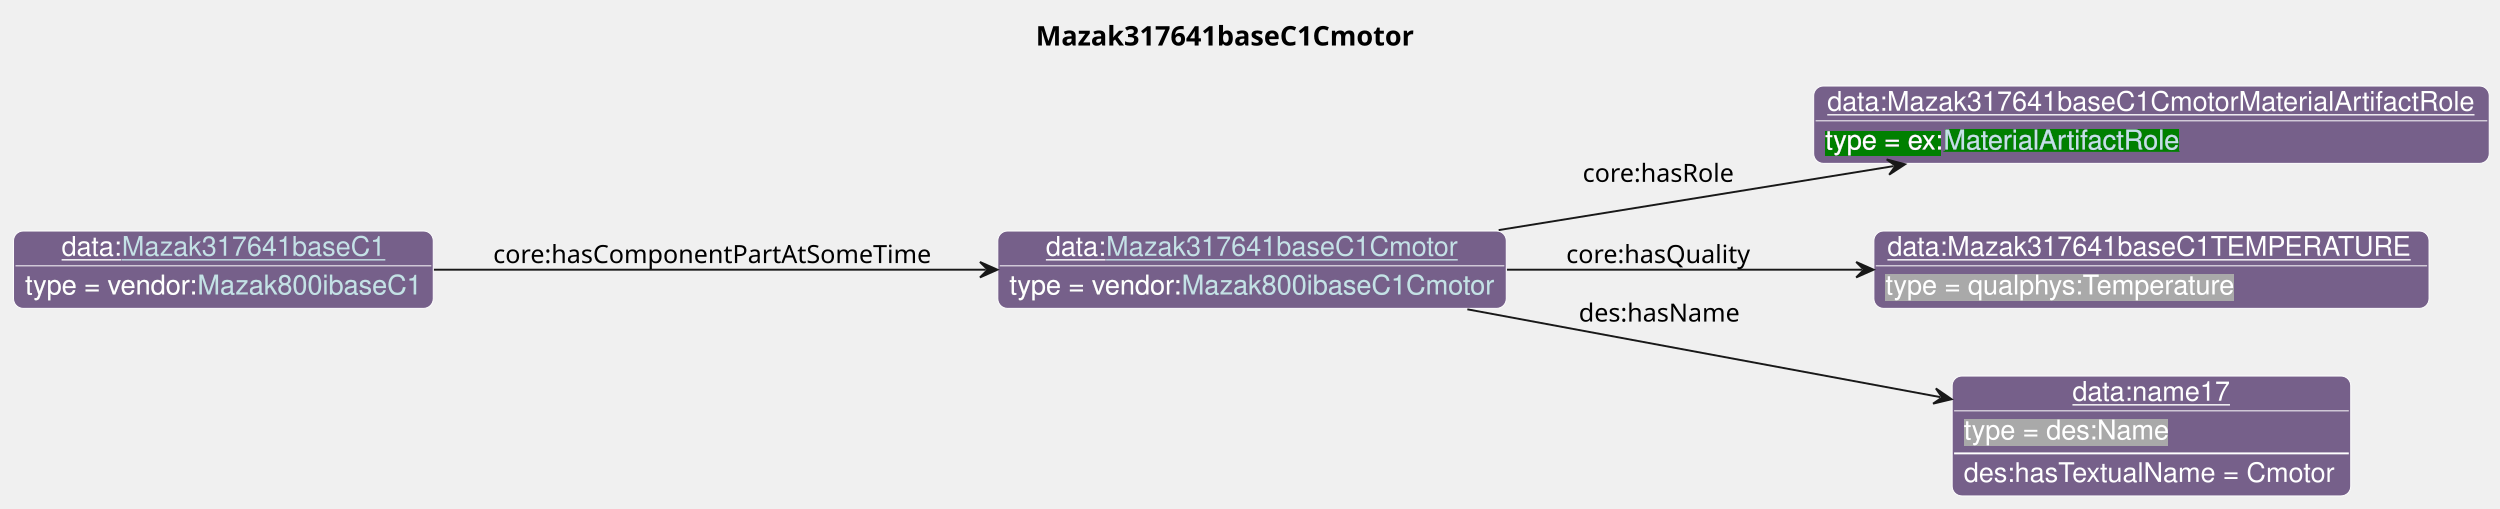
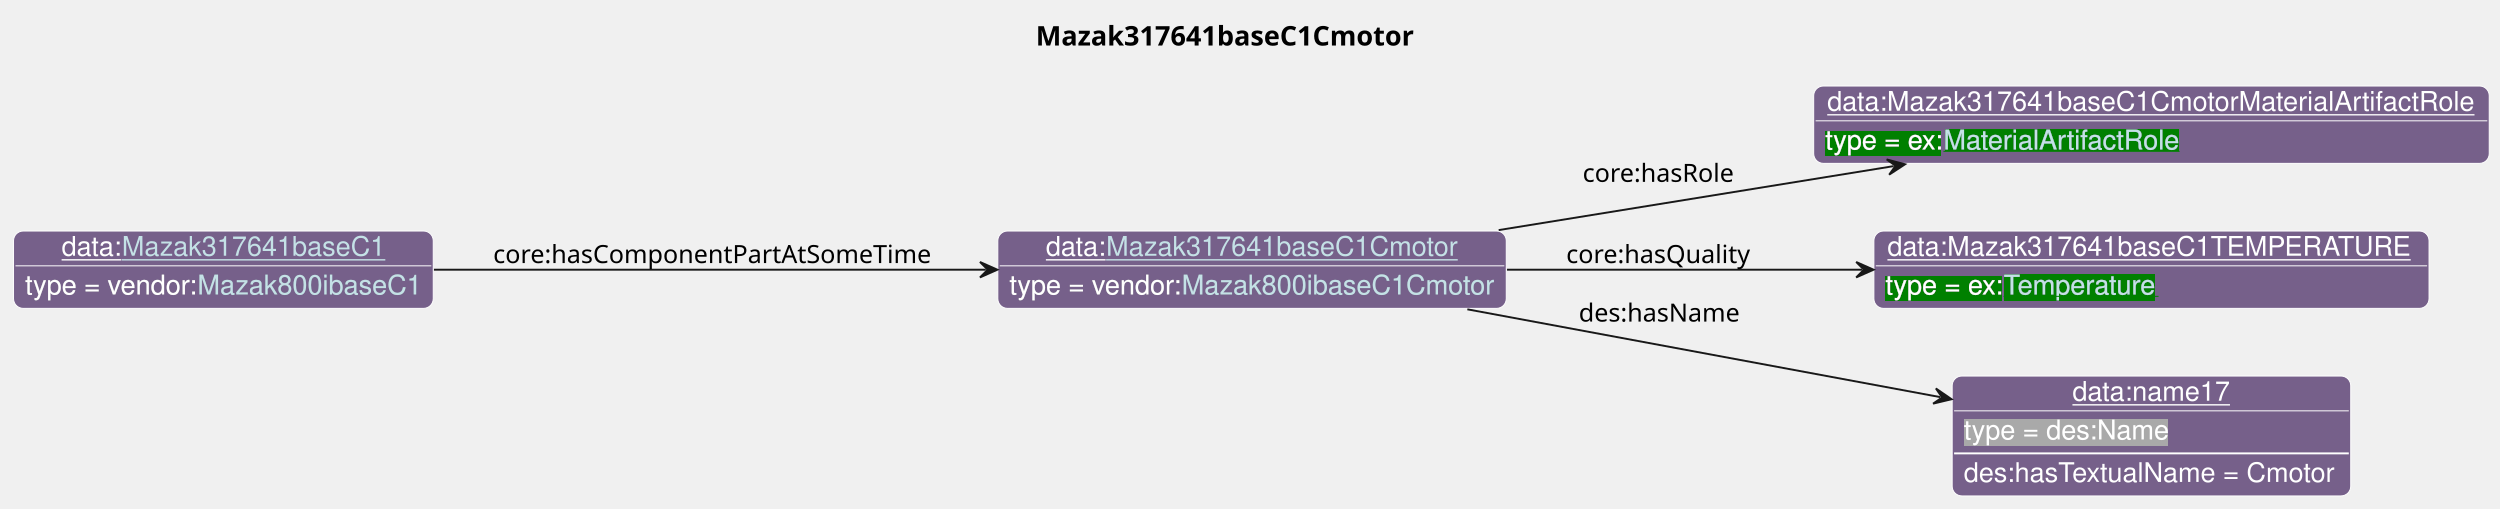
<svg xmlns="http://www.w3.org/2000/svg" xmlns:xlink="http://www.w3.org/1999/xlink" contentStyleType="text/css" data-diagram-type="CLASS" height="263px" preserveAspectRatio="none" style="width:1293px;height:263px;background:#FFFFFF;" version="1.1" viewBox="0 0 1293 263" width="1293px" zoomAndPan="magnify">
  <defs>
-     <filter height="1" id="b1j2q7cbbhbukq0" width="1" x="0" y="0">
+     <filter height="1" id="b1qut677tfo6y90" width="1" x="0" y="0">
      <feFlood flood-color="#76608A" result="flood" />
      <feComposite in="SourceGraphic" in2="flood" operator="over" />
    </filter>
-     <filter height="1" id="b1j2q7cbbhbukq1" width="1" x="0" y="0">
+     <filter height="1" id="b1qut677tfo6y91" width="1" x="0" y="0">
      <feFlood flood-color="#008000" result="flood" />
      <feComposite in="SourceGraphic" in2="flood" operator="over" />
    </filter>
-     <filter height="1" id="b1j2q7cbbhbukq2" width="1" x="0" y="0">
+     <filter height="1" id="b1qut677tfo6y92" width="1" x="0" y="0">
      <feFlood flood-color="#A9A9A9" result="flood" />
      <feComposite in="SourceGraphic" in2="flood" operator="over" />
    </filter>
  </defs>
  <g>
    <g class="title" data-source-line="13">
      <text fill="#000000" font-family="sans-serif" font-size="14" font-weight="bold" lengthAdjust="spacing" textLength="208.018" x="535.707" y="23.535">Mazak317641baseC1Cmotor</text>
    </g>
    <g class="entity" data-entity="o0" data-source-line="131" data-uid="ent0002" id="entity_o0">
      <rect fill="#76608A" height="40" rx="5" ry="5" style="stroke:#FFFFFF;stroke-width:0.5;" width="262.968" x="516.07" y="119.488" />
      <text fill="#FFFFFF" font-family="Helvetica" font-size="14" lengthAdjust="spacing" text-decoration="underline" textLength="31.138" x="540.934" y="132.269">data:</text>
      <a href="./Mazak317641baseC1Cmotor.html" target="_top" title="./Mazak317641baseC1Cmotor.html" xlink:actuate="onRequest" xlink:href="./Mazak317641baseC1Cmotor.html" xlink:show="new" xlink:title="./Mazak317641baseC1Cmotor.html" xlink:type="simple">
        <text fill="#C4E1E6" font-family="Helvetica" font-size="14" lengthAdjust="spacing" text-decoration="underline" textLength="182.102" x="572.072" y="132.269">Mazak317641baseC1Cmotor</text>
      </a>
      <line style="stroke:#FFFFFF;stroke-width:0.5;" x1="517.07" x2="778.038" y1="137.488" y2="137.488" />
-       <text fill="#FFFFFF" filter="url(#b1j2q7cbbhbukq0)" font-family="Helvetica" font-size="14" lengthAdjust="spacing" textLength="89.113" x="522.07" y="152.269">type = vendor:</text>
+       <text fill="#FFFFFF" filter="url(#b1qut677tfo6y90)" font-family="Helvetica" font-size="14" lengthAdjust="spacing" textLength="89.113" x="522.07" y="152.269">type = vendor:</text>
      <a href="../Mazak.html#Mazak800ibaseC1Cmotor" target="_top" title="../Mazak.html#Mazak800ibaseC1Cmotor" xlink:actuate="onRequest" xlink:href="../Mazak.html#Mazak800ibaseC1Cmotor" xlink:show="new" xlink:title="../Mazak.html#Mazak800ibaseC1Cmotor" xlink:type="simple">
-         <text fill="#C4E1E6" filter="url(#b1j2q7cbbhbukq0)" font-family="Helvetica" font-size="14" lengthAdjust="spacing" textLength="161.855" x="611.183" y="152.269">Mazak800ibaseC1Cmotor</text>
+         <text fill="#C4E1E6" filter="url(#b1qut677tfo6y90)" font-family="Helvetica" font-size="14" lengthAdjust="spacing" textLength="161.855" x="611.183" y="152.269">Mazak800ibaseC1Cmotor</text>
        <line style="stroke:#76608A;stroke-width:0.5;" x1="611.183" x2="773.038" y1="153.269" y2="153.269" />
      </a>
    </g>
    <g class="entity" data-entity="o1" data-source-line="131" data-uid="ent0003" id="entity_o1">
      <rect fill="#76608A" height="40" rx="5" ry="5" style="stroke:#FFFFFF;stroke-width:0.5;" width="349.392" x="938.04" y="44.488" />
      <text fill="#FFFFFF" font-family="Helvetica" font-size="14" lengthAdjust="spacing" text-decoration="underline" textLength="335.392" x="945.04" y="57.269">data:Mazak317641baseC1CmotorMaterialArtifactRole</text>
      <line style="stroke:#FFFFFF;stroke-width:0.5;" x1="939.04" x2="1286.432" y1="62.488" y2="62.488" />
-       <text fill="#FFFFFF" filter="url(#b1j2q7cbbhbukq1)" font-family="Helvetica" font-size="14" lengthAdjust="spacing" textLength="61.093" x="944.04" y="77.269">type = ex:</text>
+       <text fill="#FFFFFF" filter="url(#b1qut677tfo6y91)" font-family="Helvetica" font-size="14" lengthAdjust="spacing" textLength="61.093" x="944.04" y="77.269">type = ex:</text>
      <a href="../Example.html#MaterialArtifactRole" target="_top" title="../Example.html#MaterialArtifactRole" xlink:actuate="onRequest" xlink:href="../Example.html#MaterialArtifactRole" xlink:show="new" xlink:title="../Example.html#MaterialArtifactRole" xlink:type="simple">
-         <text fill="#C4E1E6" filter="url(#b1j2q7cbbhbukq1)" font-family="Helvetica" font-size="14" lengthAdjust="spacing" textLength="122.151" x="1005.133" y="77.269">MaterialArtifactRole</text>
+         <text fill="#C4E1E6" filter="url(#b1qut677tfo6y91)" font-family="Helvetica" font-size="14" lengthAdjust="spacing" textLength="122.151" x="1005.133" y="77.269">MaterialArtifactRole</text>
        <line style="stroke:#008000;stroke-width:0.5;" x1="1005.133" x2="1127.284" y1="78.269" y2="78.269" />
      </a>
    </g>
    <g class="entity" data-entity="o2" data-source-line="131" data-uid="ent0004" id="entity_o2">
      <rect fill="#76608A" height="40" rx="5" ry="5" style="stroke:#FFFFFF;stroke-width:0.5;" width="287.13" x="969.17" y="119.488" />
      <text fill="#FFFFFF" font-family="Helvetica" font-size="14" lengthAdjust="spacing" text-decoration="underline" textLength="273.13" x="976.17" y="132.269">data:Mazak317641baseC1TEMPERATURE</text>
      <line style="stroke:#FFFFFF;stroke-width:0.5;" x1="970.17" x2="1255.3" y1="137.488" y2="137.488" />
-       <text fill="#FFFFFF" filter="url(#b1j2q7cbbhbukq2)" font-family="Helvetica" font-size="14" lengthAdjust="spacing" textLength="182.492" x="975.17" y="152.269">type = qualphys:Temperature</text>
+       <text fill="#FFFFFF" filter="url(#b1qut677tfo6y91)" font-family="Helvetica" font-size="14" lengthAdjust="spacing" textLength="61.093" x="975.17" y="152.269">type = ex:</text>
+       <a href="../Example.html#Temperature" target="_top" title="../Example.html#Temperature" xlink:actuate="onRequest" xlink:href="../Example.html#Temperature" xlink:show="new" xlink:title="../Example.html#Temperature" xlink:type="simple">
+         <text fill="#C4E1E6" filter="url(#b1qut677tfo6y91)" font-family="Helvetica" font-size="14" lengthAdjust="spacing" textLength="80.144" x="1036.263" y="152.269">Temperature</text>
+         <line style="stroke:#008000;stroke-width:0.5;" x1="1036.263" x2="1116.407" y1="153.269" y2="153.269" />
+       </a>
    </g>
    <g class="entity" data-entity="o3" data-source-line="131" data-uid="ent0005" id="entity_o3">
      <rect fill="#76608A" height="62" rx="5" ry="5" style="stroke:#FFFFFF;stroke-width:0.5;" width="206.141" x="1009.66" y="194.488" />
      <text fill="#FFFFFF" font-family="Helvetica" font-size="14" lengthAdjust="spacing" text-decoration="underline" textLength="81.731" x="1071.865" y="207.269">data:name17</text>
      <line style="stroke:#FFFFFF;stroke-width:0.5;" x1="1010.66" x2="1214.801" y1="212.488" y2="212.488" />
-       <text fill="#FFFFFF" filter="url(#b1j2q7cbbhbukq2)" font-family="Helvetica" font-size="14" lengthAdjust="spacing" textLength="106.224" x="1015.66" y="227.269">type = des:Name</text>
+       <text fill="#FFFFFF" filter="url(#b1qut677tfo6y92)" font-family="Helvetica" font-size="14" lengthAdjust="spacing" textLength="106.224" x="1015.66" y="227.269">type = des:Name</text>
      <line style="stroke:#FFFFFF;stroke-width:1;" x1="1010.66" x2="1214.801" y1="234.488" y2="234.488" />
      <text fill="#FFFFFF" font-family="Helvetica" font-size="14" lengthAdjust="spacing" textLength="194.141" x="1015.66" y="249.269">des:hasTextualName = Cmotor</text>
    </g>
    <g class="entity" data-entity="o4" data-source-line="131" data-uid="ent0006" id="entity_o4">
      <rect fill="#76608A" height="40" rx="5" ry="5" style="stroke:#FFFFFF;stroke-width:0.5;" width="217.071" x="7" y="119.488" />
      <text fill="#FFFFFF" font-family="Helvetica" font-size="14" lengthAdjust="spacing" text-decoration="underline" textLength="31.138" x="31.864" y="132.269">data:</text>
      <a href="./Mazak317641baseC1.html" target="_top" title="./Mazak317641baseC1.html" xlink:actuate="onRequest" xlink:href="./Mazak317641baseC1.html" xlink:show="new" xlink:title="./Mazak317641baseC1.html" xlink:type="simple">
        <text fill="#C4E1E6" font-family="Helvetica" font-size="14" lengthAdjust="spacing" text-decoration="underline" textLength="136.206" x="63.002" y="132.269">Mazak317641baseC1</text>
      </a>
      <line style="stroke:#FFFFFF;stroke-width:0.5;" x1="8" x2="223.071" y1="137.488" y2="137.488" />
-       <text fill="#FFFFFF" filter="url(#b1j2q7cbbhbukq0)" font-family="Helvetica" font-size="14" lengthAdjust="spacing" textLength="89.113" x="13" y="152.269">type = vendor:</text>
+       <text fill="#FFFFFF" filter="url(#b1qut677tfo6y90)" font-family="Helvetica" font-size="14" lengthAdjust="spacing" textLength="89.113" x="13" y="152.269">type = vendor:</text>
      <a href="../Mazak.html#Mazak800ibaseC1" target="_top" title="../Mazak.html#Mazak800ibaseC1" xlink:actuate="onRequest" xlink:href="../Mazak.html#Mazak800ibaseC1" xlink:show="new" xlink:title="../Mazak.html#Mazak800ibaseC1" xlink:type="simple">
-         <text fill="#C4E1E6" filter="url(#b1j2q7cbbhbukq0)" font-family="Helvetica" font-size="14" lengthAdjust="spacing" textLength="115.958" x="102.113" y="152.269">Mazak800ibaseC1</text>
+         <text fill="#C4E1E6" filter="url(#b1qut677tfo6y90)" font-family="Helvetica" font-size="14" lengthAdjust="spacing" textLength="115.958" x="102.113" y="152.269">Mazak800ibaseC1</text>
        <line style="stroke:#76608A;stroke-width:0.5;" x1="102.113" x2="218.071" y1="153.269" y2="153.269" />
      </a>
    </g>
    <g class="link" data-entity-1="o0" data-entity-2="o1" data-source-line="195" data-uid="lnk7" id="link_o0_o1">
      <path codeLine="195" d="M775.12,118.998 C840.48,108.408 914.067,96.498 979.397,85.918" fill="none" id="o0-to-o1" style="stroke:#181818;stroke-width:1;" />
      <polygon fill="#181818" points="985.32,84.958,975.796,82.448,980.384,85.758,977.075,90.346,985.32,84.958" style="stroke:#181818;stroke-width:1;" />
      <text fill="#000000" font-family="sans-serif" font-size="13" lengthAdjust="spacing" textLength="80.399" x="818.54" y="94.067">core:hasRole</text>
    </g>
    <g class="link" data-entity-1="o0" data-entity-2="o2" data-source-line="195" data-uid="lnk8" id="link_o0_o2">
      <path codeLine="195" d="M779.43,139.488 C838.55,139.488 902.54,139.488 963.01,139.488" fill="none" id="o0-to-o2" style="stroke:#181818;stroke-width:1;" />
      <polygon fill="#181818" points="969.01,139.488,960.01,135.488,964.01,139.488,960.01,143.488,969.01,139.488" style="stroke:#181818;stroke-width:1;" />
      <text fill="#000000" font-family="sans-serif" font-size="13" lengthAdjust="spacing" textLength="97.71" x="810.04" y="136.057">core:hasQuality</text>
    </g>
    <g class="link" data-entity-1="o0" data-entity-2="o3" data-source-line="195" data-uid="lnk9" id="link_o0_o3">
      <path codeLine="195" d="M758.91,159.978 C834.9,174.088 929.251,191.603 1003.461,205.383" fill="none" id="o0-to-o3" style="stroke:#181818;stroke-width:1;" />
      <polygon fill="#181818" points="1009.36,206.478,1001.241,200.902,1004.444,205.565,999.781,208.768,1009.36,206.478" style="stroke:#181818;stroke-width:1;" />
      <text fill="#000000" font-family="sans-serif" font-size="13" lengthAdjust="spacing" textLength="84.202" x="816.54" y="166.327">des:hasName</text>
    </g>
    <g class="link" data-entity-1="o4" data-entity-2="o0" data-source-line="195" data-uid="lnk10" id="link_o4_o0">
      <path codeLine="195" d="M224.43,139.488 C308.73,139.488 420.21,139.488 509.84,139.488" fill="none" id="o4-to-o0" style="stroke:#181818;stroke-width:1;" />
      <polygon fill="#181818" points="515.84,139.488,506.84,135.488,510.84,139.488,506.84,143.488,515.84,139.488" style="stroke:#181818;stroke-width:1;" />
      <text fill="#000000" font-family="sans-serif" font-size="13" lengthAdjust="spacing" textLength="230.82" x="255.07" y="136.057">core:hasComponentPartAtSomeTime</text>
    </g>
  </g>
</svg>
